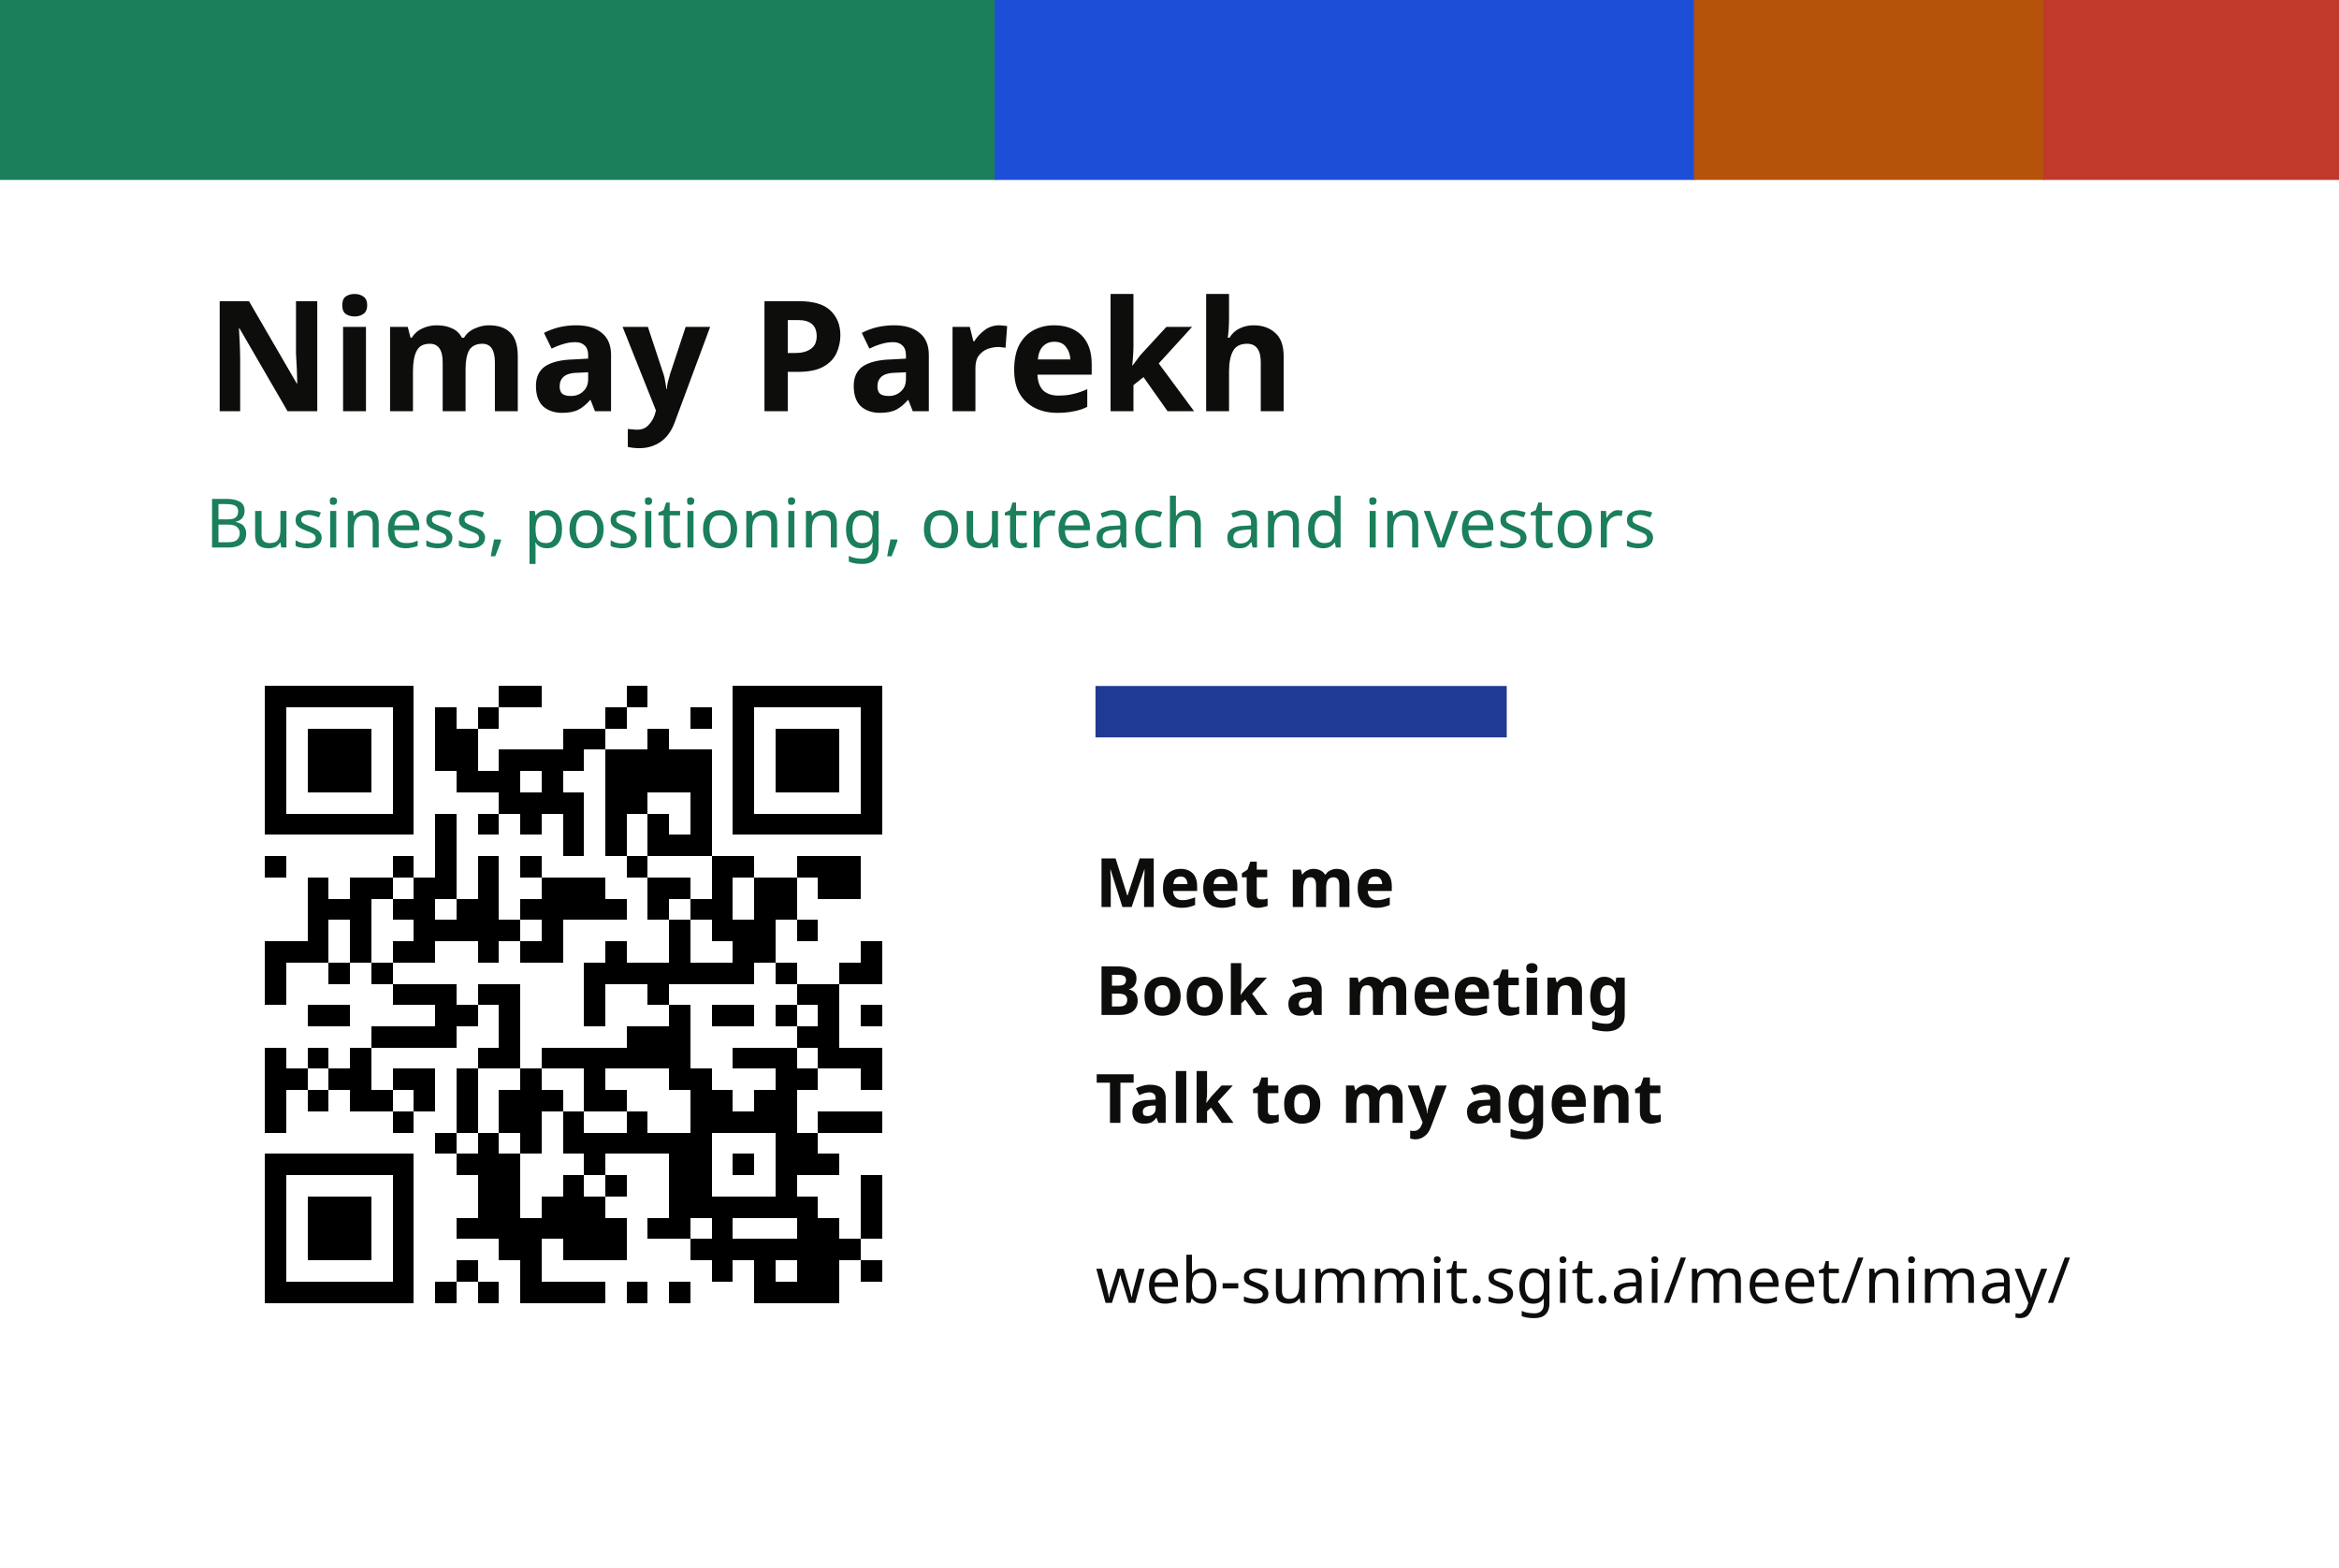
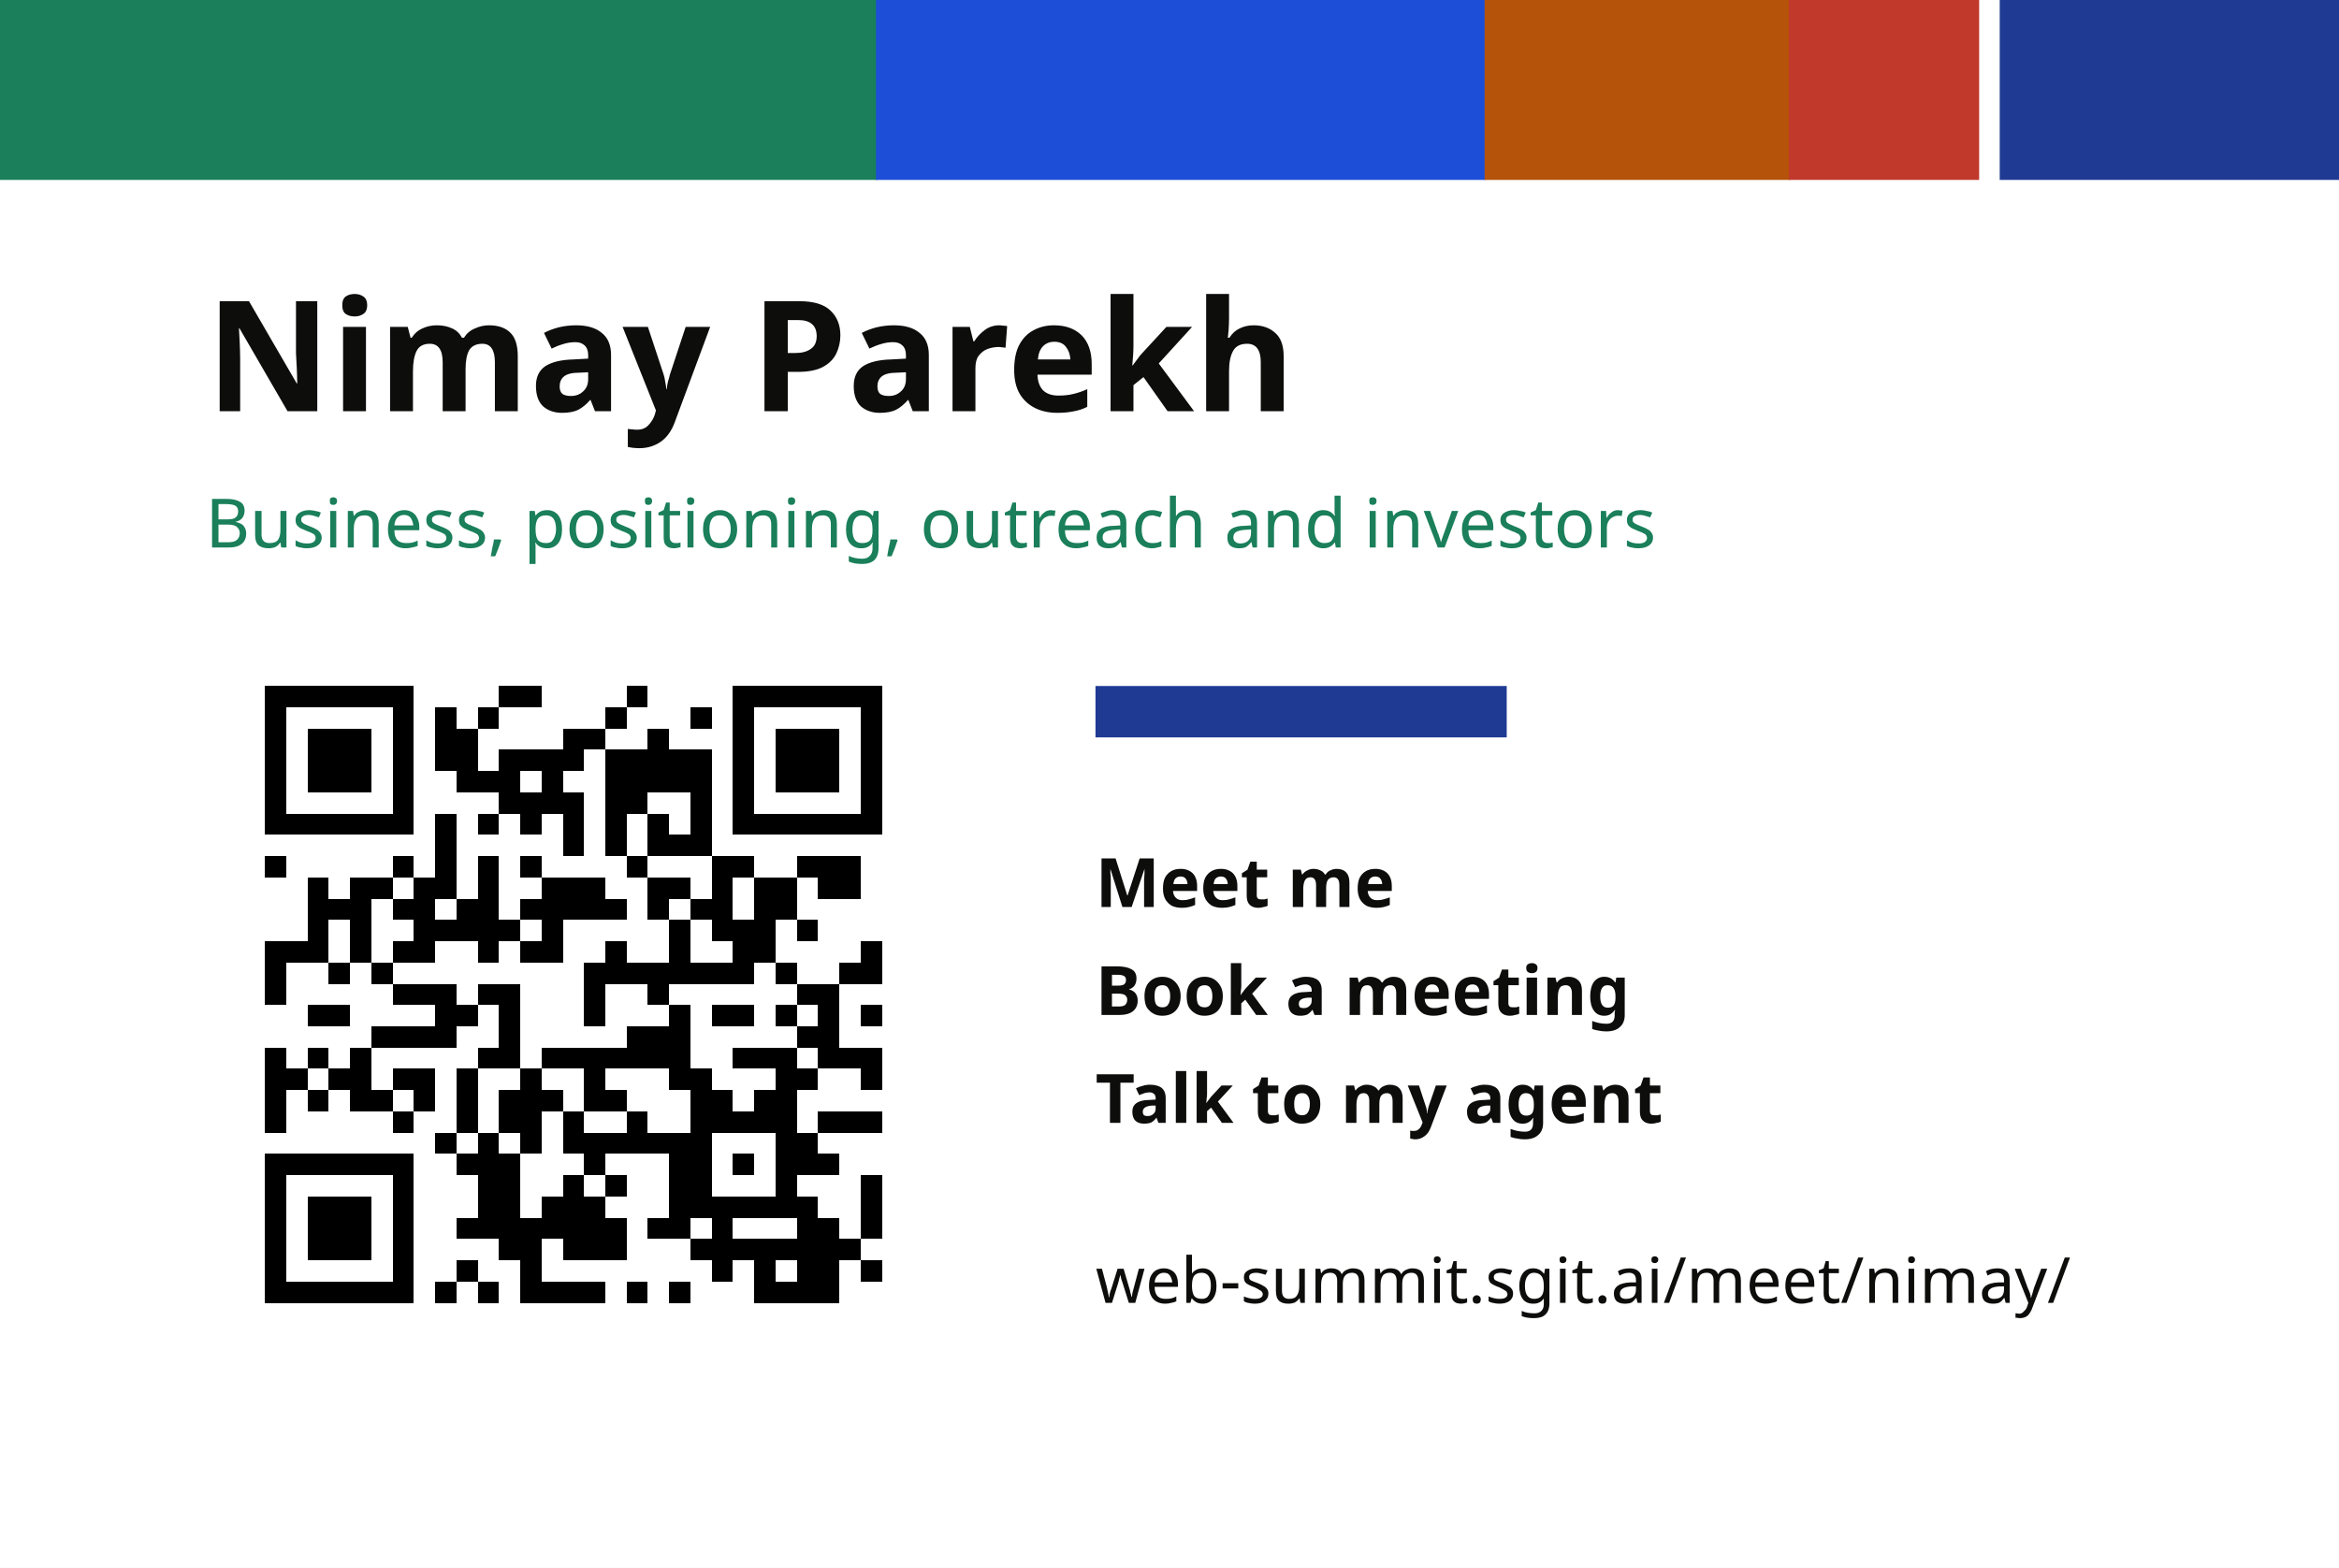
<svg xmlns="http://www.w3.org/2000/svg" width="91mm" height="61mm" viewBox="0 0 91 61">
  <rect x="0" y="0" width="91" height="61" fill="#FFFFFF" />
-   <rect x="0" y="0" width="38.75" height="7" fill="#1A7F5A" />
-   <rect x="38.7" y="0" width="27.25" height="7" fill="#1D4ED8" />
-   <rect x="65.9" y="0" width="13.65" height="7" fill="#B45309" />
-   <rect x="79.5" y="0" width="11.5" height="7" fill="#C0392B" />
+   <rect x="0" y="0" width="34.13" height="7" fill="#1A7F5A" />
+   <rect x="34.08" y="0" width="23.73" height="7" fill="#1D4ED8" />
+   <rect x="57.76" y="0" width="11.89" height="7" fill="#B45309" />
+   <rect x="69.6" y="0" width="7.4" height="7" fill="#C0392B" />
+   <rect x="77.8" y="0" width="13.2" height="7" fill="#1f3a93" />
  <text class="safe" data-role="name" data-bg="#FFFFFF" x="8" y="16" font-family="Barlow Condensed" font-weight="700" font-size="6" fill="#0D0D0C">Nimay Parekh</text>
  <text class="safe" data-role="role" data-bg="#FFFFFF" x="8" y="21.3" font-family="Geist" font-weight="500" font-size="2.65" fill="#1A7F5A">Business, positioning, outreach and investors</text>
  <g id="qr" class="safe" data-role="qr" data-url="https://web-summit.sgit.ai/meet/nimay/" shape-rendering="crispEdges" transform="translate(7,23.38) scale(0.827587)">
    <rect width="37" height="37" fill="#fff" />
    <path d="M4 4h7v1h-7zM15 4h2v1h-2zM21 4h1v1h-1zM26 4h7v1h-7zM4 5h1v1h-1zM10 5h1v1h-1zM12 5h1v1h-1zM14 5h1v1h-1zM20 5h1v1h-1zM24 5h1v1h-1zM26 5h1v1h-1zM32 5h1v1h-1zM4 6h1v1h-1zM6 6h3v1h-3zM10 6h1v1h-1zM12 6h2v1h-2zM18 6h2v1h-2zM22 6h1v1h-1zM26 6h1v1h-1zM28 6h3v1h-3zM32 6h1v1h-1zM4 7h1v1h-1zM6 7h3v1h-3zM10 7h1v1h-1zM12 7h2v1h-2zM15 7h4v1h-4zM20 7h5v1h-5zM26 7h1v1h-1zM28 7h3v1h-3zM32 7h1v1h-1zM4 8h1v1h-1zM6 8h3v1h-3zM10 8h1v1h-1zM13 8h3v1h-3zM17 8h1v1h-1zM20 8h5v1h-5zM26 8h1v1h-1zM28 8h3v1h-3zM32 8h1v1h-1zM4 9h1v1h-1zM10 9h1v1h-1zM15 9h4v1h-4zM20 9h2v1h-2zM24 9h1v1h-1zM26 9h1v1h-1zM32 9h1v1h-1zM4 10h7v1h-7zM12 10h1v1h-1zM14 10h1v1h-1zM16 10h1v1h-1zM18 10h1v1h-1zM20 10h1v1h-1zM22 10h1v1h-1zM24 10h1v1h-1zM26 10h7v1h-7zM12 11h1v1h-1zM18 11h1v1h-1zM20 11h1v1h-1zM22 11h3v1h-3zM4 12h1v1h-1zM10 12h1v1h-1zM12 12h1v1h-1zM14 12h1v1h-1zM16 12h1v1h-1zM21 12h1v1h-1zM25 12h2v1h-2zM29 12h3v1h-3zM6 13h1v1h-1zM8 13h2v1h-2zM11 13h2v1h-2zM14 13h1v1h-1zM17 13h3v1h-3zM22 13h2v1h-2zM25 13h1v1h-1zM27 13h2v1h-2zM30 13h2v1h-2zM6 14h3v1h-3zM10 14h2v1h-2zM13 14h2v1h-2zM16 14h5v1h-5zM22 14h1v1h-1zM24 14h2v1h-2zM27 14h2v1h-2zM6 15h1v1h-1zM8 15h1v1h-1zM11 15h5v1h-5zM17 15h1v1h-1zM23 15h1v1h-1zM25 15h3v1h-3zM29 15h1v1h-1zM4 16h3v1h-3zM8 16h1v1h-1zM10 16h2v1h-2zM14 16h1v1h-1zM16 16h2v1h-2zM20 16h1v1h-1zM23 16h1v1h-1zM26 16h2v1h-2zM32 16h1v1h-1zM4 17h1v1h-1zM7 17h1v1h-1zM9 17h1v1h-1zM19 17h8v1h-8zM28 17h1v1h-1zM31 17h2v1h-2zM4 18h1v1h-1zM10 18h3v1h-3zM14 18h2v1h-2zM19 18h1v1h-1zM22 18h1v1h-1zM29 18h2v1h-2zM6 19h2v1h-2zM12 19h2v1h-2zM15 19h1v1h-1zM19 19h1v1h-1zM23 19h1v1h-1zM25 19h2v1h-2zM28 19h1v1h-1zM30 19h1v1h-1zM32 19h1v1h-1zM9 20h4v1h-4zM15 20h1v1h-1zM21 20h3v1h-3zM29 20h2v1h-2zM4 21h1v1h-1zM6 21h1v1h-1zM8 21h1v1h-1zM14 21h2v1h-2zM17 21h7v1h-7zM26 21h3v1h-3zM30 21h3v1h-3zM4 22h2v1h-2zM7 22h2v1h-2zM10 22h2v1h-2zM13 22h1v1h-1zM16 22h1v1h-1zM19 22h1v1h-1zM23 22h2v1h-2zM28 22h2v1h-2zM32 22h1v1h-1zM4 23h1v1h-1zM6 23h1v1h-1zM8 23h2v1h-2zM11 23h1v1h-1zM13 23h1v1h-1zM15 23h3v1h-3zM19 23h2v1h-2zM24 23h2v1h-2zM27 23h2v1h-2zM4 24h1v1h-1zM10 24h1v1h-1zM13 24h1v1h-1zM15 24h2v1h-2zM18 24h1v1h-1zM21 24h1v1h-1zM24 24h5v1h-5zM30 24h3v1h-3zM12 25h1v1h-1zM14 25h1v1h-1zM16 25h1v1h-1zM18 25h7v1h-7zM28 25h2v1h-2zM4 26h7v1h-7zM13 26h3v1h-3zM19 26h1v1h-1zM23 26h2v1h-2zM26 26h1v1h-1zM28 26h3v1h-3zM4 27h1v1h-1zM10 27h1v1h-1zM14 27h2v1h-2zM18 27h1v1h-1zM20 27h1v1h-1zM23 27h2v1h-2zM28 27h1v1h-1zM32 27h1v1h-1zM4 28h1v1h-1zM6 28h3v1h-3zM10 28h1v1h-1zM14 28h2v1h-2zM17 28h3v1h-3zM23 28h7v1h-7zM32 28h1v1h-1zM4 29h1v1h-1zM6 29h3v1h-3zM10 29h1v1h-1zM13 29h8v1h-8zM22 29h2v1h-2zM25 29h1v1h-1zM29 29h2v1h-2zM32 29h1v1h-1zM4 30h1v1h-1zM6 30h3v1h-3zM10 30h1v1h-1zM15 30h2v1h-2zM18 30h3v1h-3zM24 30h8v1h-8zM4 31h1v1h-1zM10 31h1v1h-1zM13 31h1v1h-1zM16 31h1v1h-1zM25 31h1v1h-1zM27 31h1v1h-1zM29 31h2v1h-2zM32 31h1v1h-1zM4 32h7v1h-7zM12 32h1v1h-1zM14 32h1v1h-1zM16 32h4v1h-4zM21 32h1v1h-1zM23 32h1v1h-1zM27 32h4v1h-4z" fill="#000" />
  </g>
  <rect x="42.62" y="26.69" width="16" height="2" fill="#1f3a93" />
  <text class="safe" data-role="asks" data-bg="#FFFFFF" x="42.62" y="35.29" font-family="Geist" font-weight="600" font-size="2.65" fill="#0D0D0C">Meet me</text>
  <text class="safe" data-role="asks" data-bg="#FFFFFF" x="42.62" y="39.49" font-family="Geist" font-weight="600" font-size="2.65" fill="#0D0D0C">Book a meeting</text>
  <text class="safe" data-role="asks" data-bg="#FFFFFF" x="42.62" y="43.69" font-family="Geist" font-weight="600" font-size="2.65" fill="#0D0D0C">Talk to my agent</text>
  <text class="safe" data-role="url" data-bg="#FFFFFF" x="42.62" y="50.69" font-family="Geist" font-weight="400" font-size="2.47" fill="#0D0D0C">web-summit.sgit.ai/meet/nimay/</text>
</svg>
